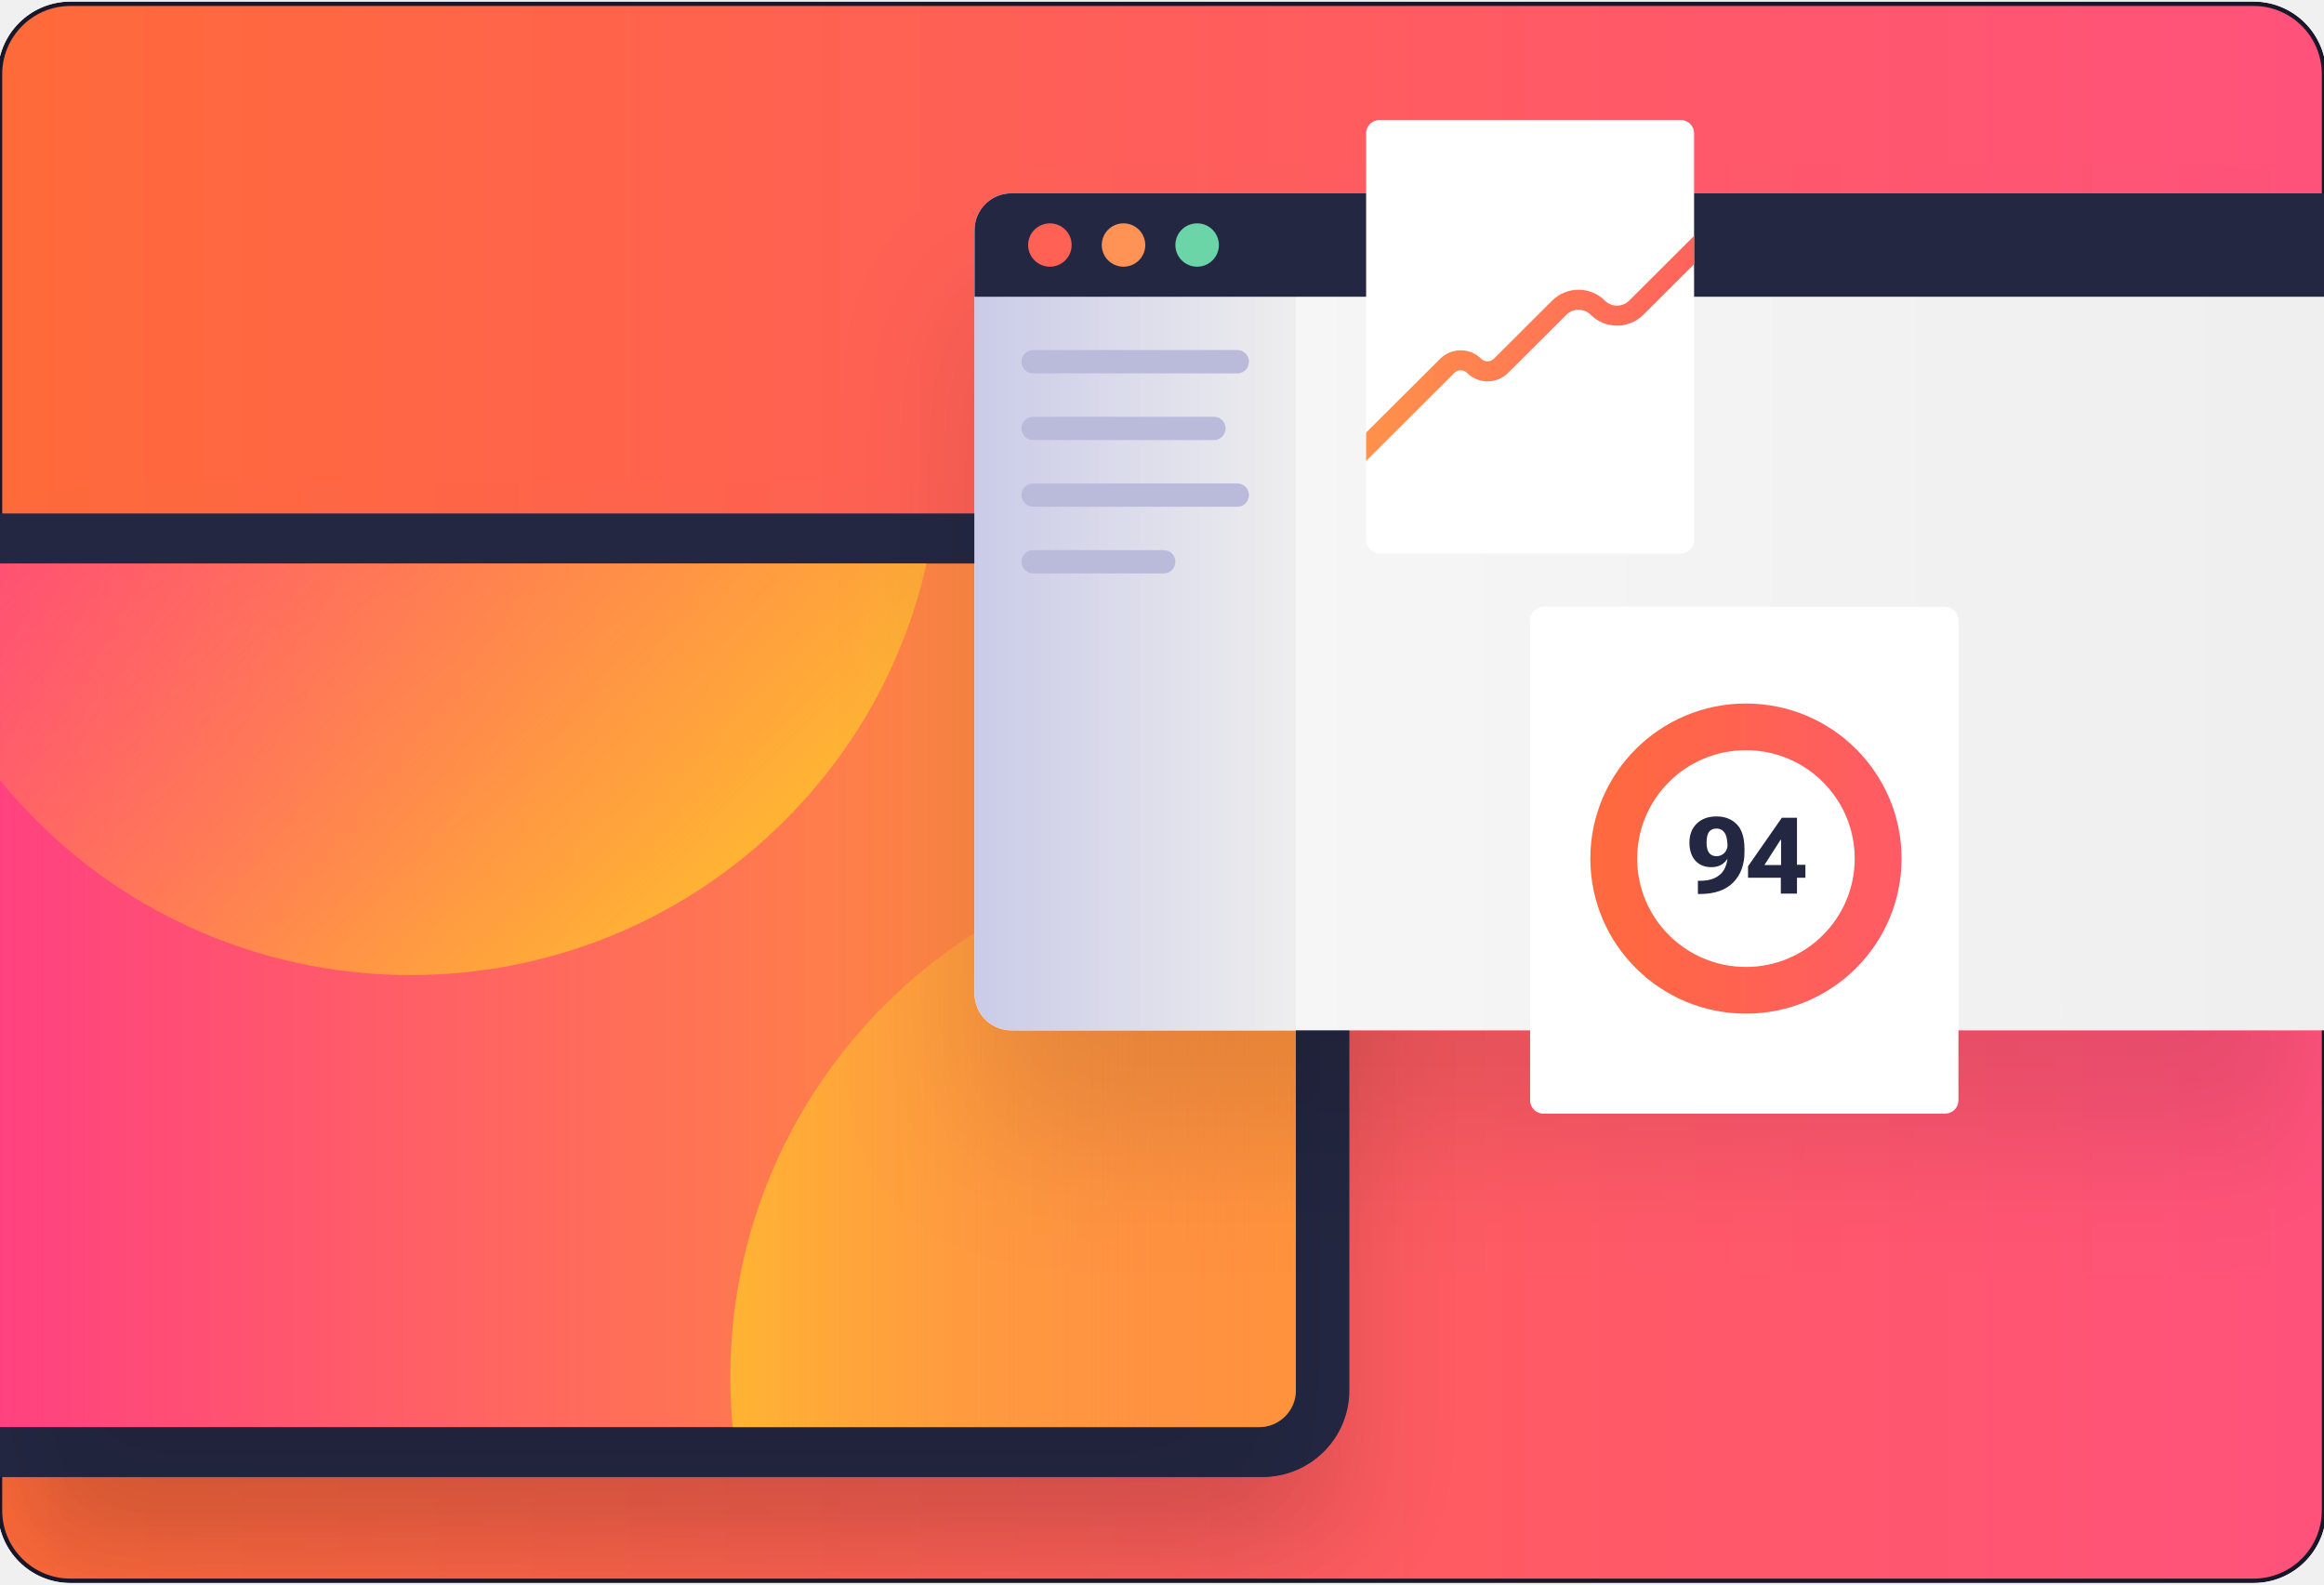
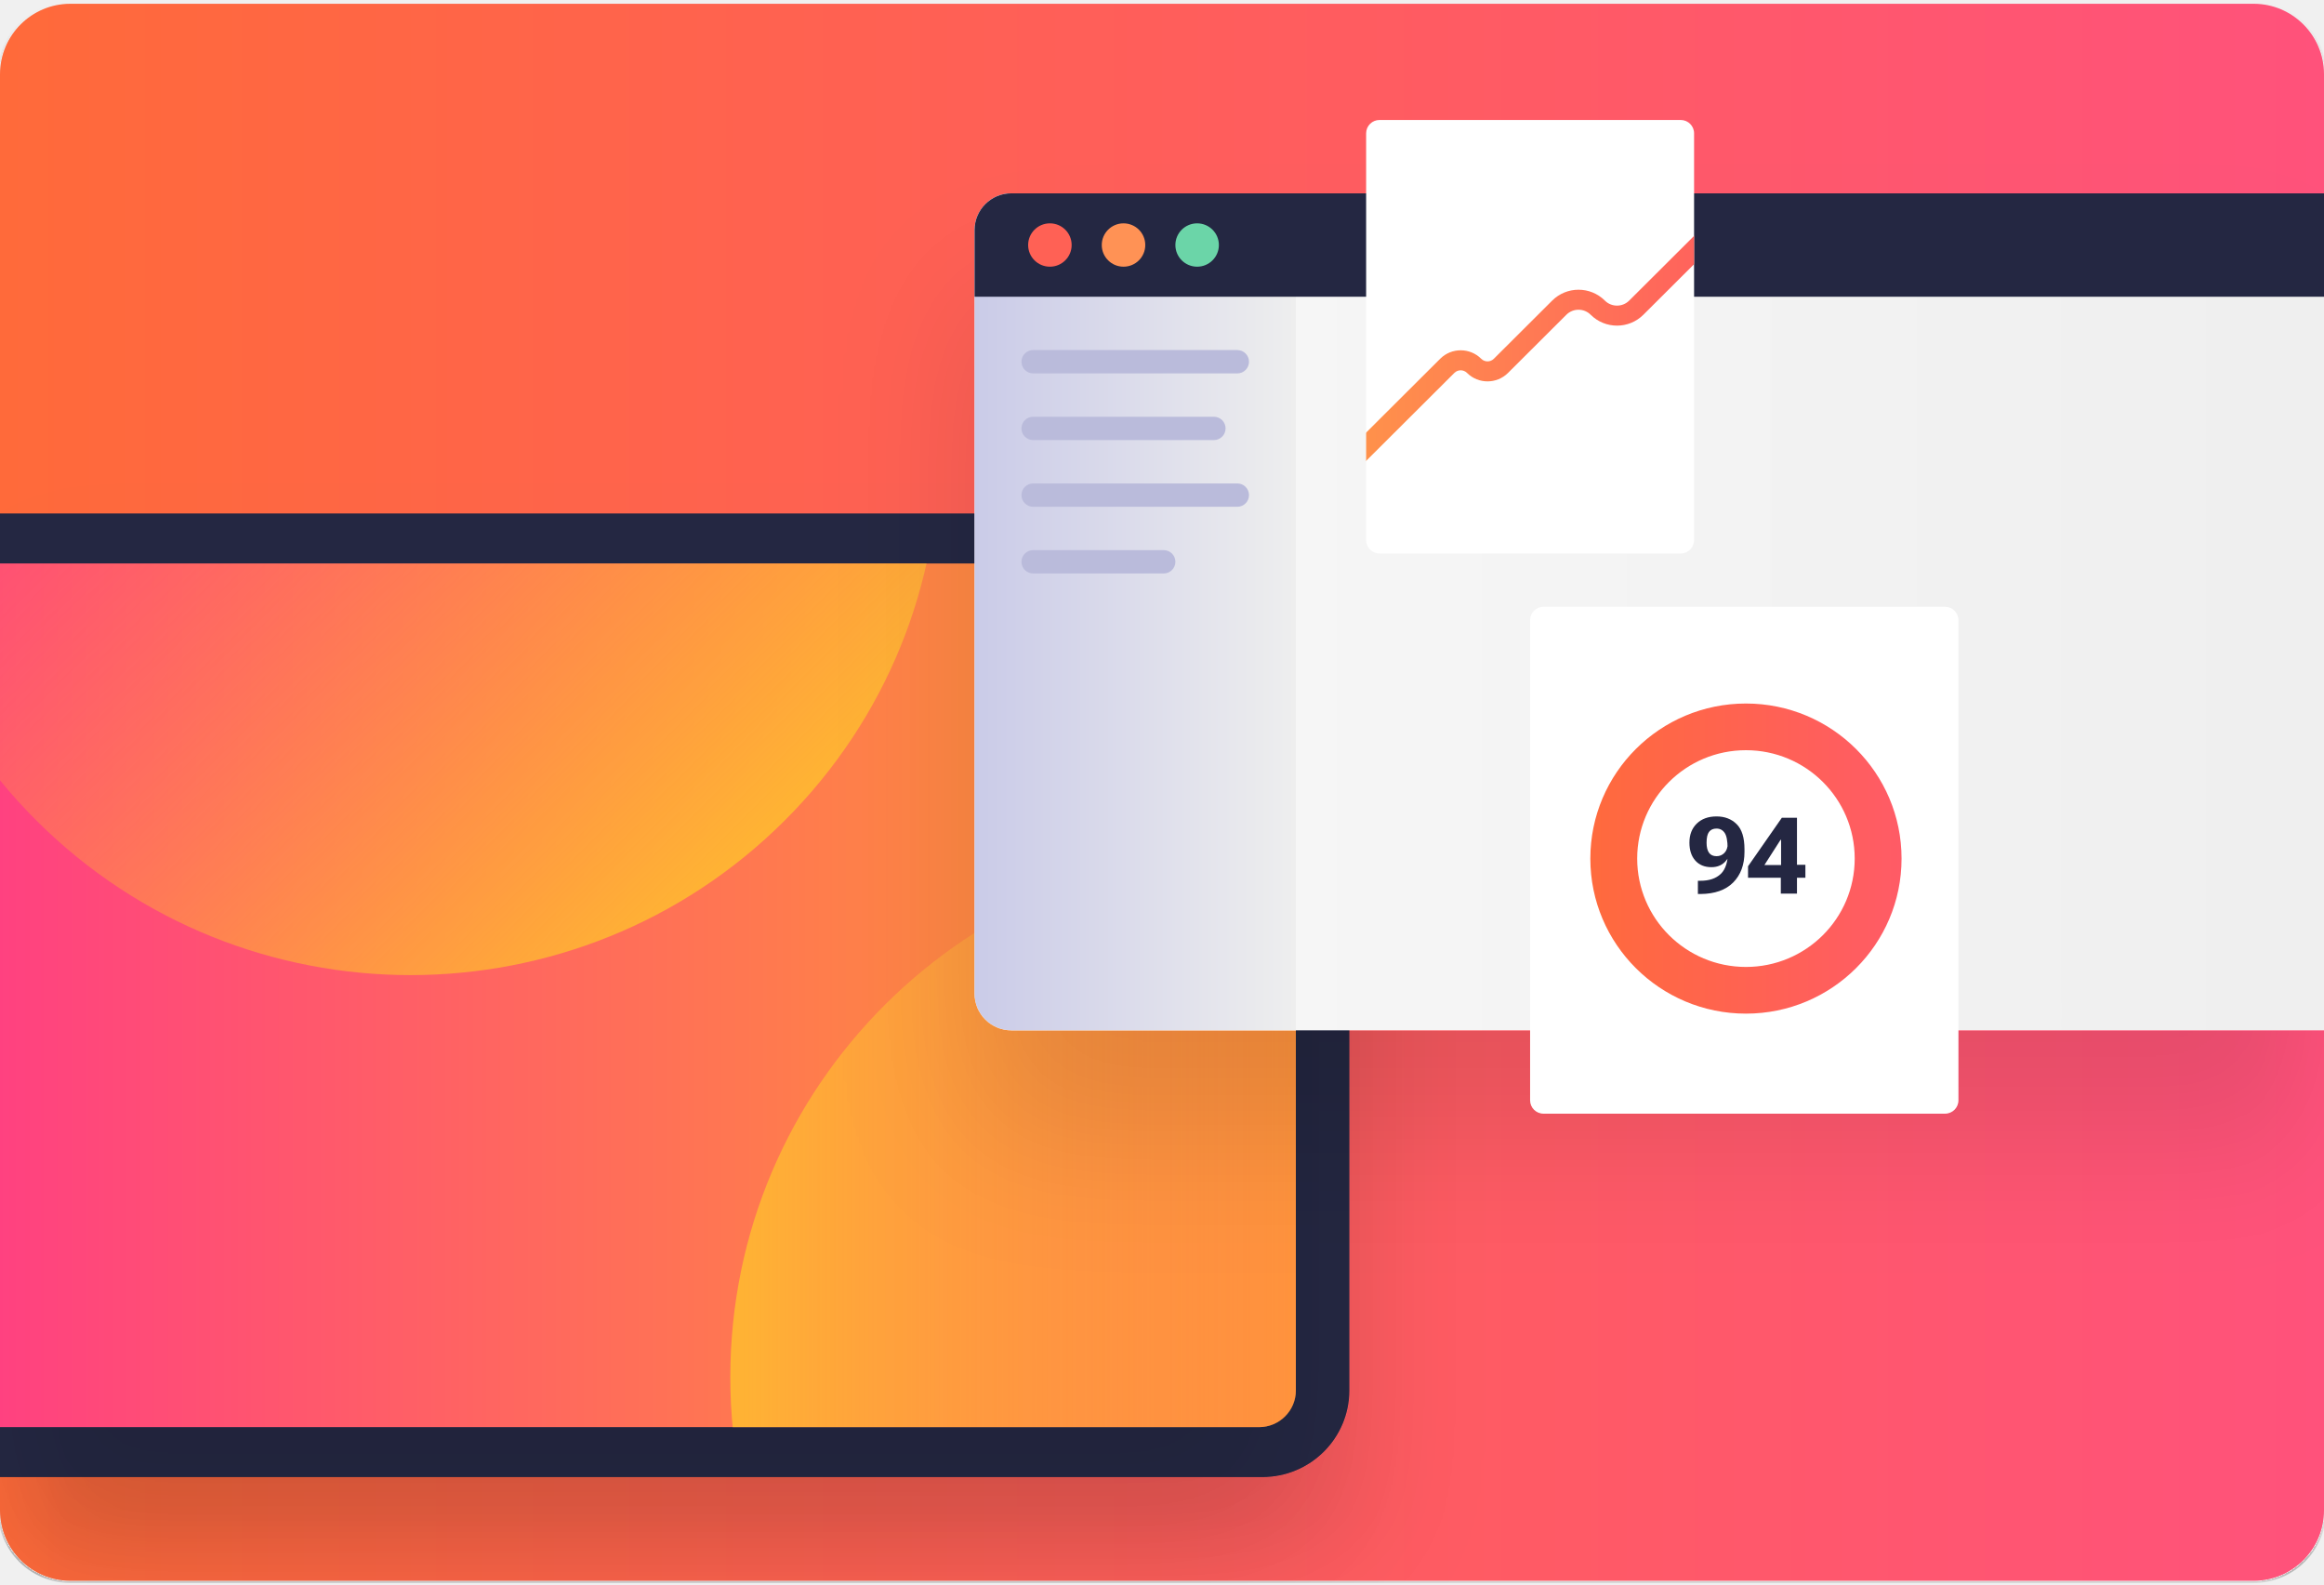
- <svg xmlns="http://www.w3.org/2000/svg" width="528" height="360" fill="none" viewBox="0 0 528 360">
-   <mask id="b" width="528" height="360" x="0" y="0" maskUnits="userSpaceOnUse" style="mask-type:alpha">
-     <rect width="528" height="358.286" y=".857" fill="url(#a)" rx="16" />
-     <rect width="528" height="358.286" y=".857" stroke="#19182B" rx="16" />
+ <svg xmlns="http://www.w3.org/2000/svg" width="528" height="360" viewBox="0 0 528 360" fill="none">
+   <mask id="mask0_2073_1759" style="mask-type:alpha" maskUnits="userSpaceOnUse" x="0" y="0" width="528" height="360">
+     <rect y="0.857" width="528" height="358.286" rx="16" fill="url(#paint0_linear_2073_1759)" />
+     <rect y="0.857" width="528" height="358.286" rx="16" stroke="#19182B" />
  </mask>
-   <g mask="url(#b)">
-     <rect width="528" height="358.286" y=".857" fill="url(#c)" rx="16" />
-     <rect width="528" height="358.286" y=".857" stroke="#19182B" rx="16" />
-     <g filter="url(#d)">
-       <path fill="#242742" d="M-22.629 136.348c0-10.879 8.85-19.697 19.768-19.697h289.669c10.918 0 19.768 8.818 19.768 19.697v179.544c0 10.878-8.85 19.697-19.768 19.697H-2.862c-10.917 0-19.767-8.819-19.767-19.697V136.348Z" />
+   <g mask="url(#mask0_2073_1759)">
+     <g filter="url(#filter0_d_2073_1759)">
+       <rect y="0.857" width="528" height="358.286" rx="16" fill="url(#paint1_linear_2073_1759)" />
    </g>
-     <g filter="url(#e)">
-       <path fill="url(#f)" d="M-10.465 136.348c0-4.603 3.745-8.334 8.363-8.334h288.149c4.619 0 8.364 3.731 8.364 8.334v179.544c0 4.603-3.745 8.334-8.364 8.334H-2.102c-4.618 0-8.363-3.731-8.363-8.334V136.348Z" />
+     <g filter="url(#filter1_d_2073_1759)">
+       <path d="M-22.629 136.348C-22.629 125.469 -13.779 116.651 -2.861 116.651H286.808C297.726 116.651 306.576 125.469 306.576 136.348V315.892C306.576 326.77 297.726 335.589 286.808 335.589H-2.861C-13.779 335.589 -22.629 326.77 -22.629 315.892V136.348Z" fill="#242742" />
    </g>
-     <mask id="h" width="306" height="197" x="-11" y="128" maskUnits="userSpaceOnUse" style="mask-type:alpha">
-       <path fill="url(#g)" d="M-10.465 136.348c0-4.603 3.745-8.334 8.363-8.334h288.149c4.619 0 8.364 3.731 8.364 8.334v179.544c0 4.603-3.745 8.334-8.364 8.334H-2.102c-4.618 0-8.363-3.731-8.363-8.334V136.348Z" />
+     <g filter="url(#filter2_d_2073_1759)">
+       <path d="M-10.465 136.348C-10.465 131.745 -6.72 128.014 -2.102 128.014H286.047C290.666 128.014 294.411 131.745 294.411 136.348V315.892C294.411 320.495 290.666 324.226 286.047 324.226H-2.102C-6.72 324.226 -10.465 320.495 -10.465 315.892V136.348Z" fill="url(#paint2_linear_2073_1759)" />
+     </g>
+     <mask id="mask1_2073_1759" style="mask-type:alpha" maskUnits="userSpaceOnUse" x="-11" y="128" width="306" height="197">
+       <path d="M-10.465 136.348C-10.465 131.745 -6.72 128.014 -2.102 128.014H286.047C290.666 128.014 294.411 131.745 294.411 136.348V315.892C294.411 320.495 290.666 324.226 286.047 324.226H-2.102C-6.72 324.226 -10.465 320.495 -10.465 315.892V136.348Z" fill="url(#paint3_linear_2073_1759)" />
    </mask>
-     <g mask="url(#h)">
-       <ellipse cx="286.048" cy="312.862" fill="url(#i)" rx="120.125" ry="119.696" />
-       <circle cx="119.911" cy="119.911" r="119.911" fill="url(#j)" transform="scale(-1.00179 -.99821) rotate(45 281.296 -248.19)" />
+     <g mask="url(#mask1_2073_1759)">
+       <ellipse cx="286.048" cy="312.862" rx="120.125" ry="119.696" fill="url(#paint4_linear_2073_1759)" />
+       <circle cx="119.911" cy="119.911" r="119.911" transform="matrix(-0.708371 -0.705841 0.708371 -0.705841 93.2731 271.113)" fill="url(#paint5_linear_2073_1759)" />
    </g>
-     <g filter="url(#k)">
-       <path fill="url(#l)" d="M221.423 52.257c0-4.602 3.744-8.333 8.363-8.333h312.479c4.618 0 8.363 3.73 8.363 8.333v173.484c0 4.602-3.745 8.333-8.363 8.333H229.786c-4.619 0-8.363-3.731-8.363-8.333V52.257Z" />
+     <g filter="url(#filter3_d_2073_1759)">
+       <path d="M221.423 52.257C221.423 47.655 225.167 43.924 229.786 43.924H542.265C546.883 43.924 550.628 47.655 550.628 52.257V225.741C550.628 230.343 546.883 234.074 542.265 234.074H229.786C225.167 234.074 221.423 230.343 221.423 225.741V52.257Z" fill="url(#paint6_linear_2073_1759)" />
    </g>
-     <path fill="url(#m)" d="M221.423 52.257c0-4.602 3.744-8.333 8.363-8.333h64.625v190.15h-64.625c-4.619 0-8.363-3.731-8.363-8.333V52.257Z" />
-     <path fill="#BABBDB" d="M232.068 82.181a2.656 2.656 0 0 1 2.661-2.651h46.378a2.657 2.657 0 0 1 2.661 2.651 2.657 2.657 0 0 1-2.661 2.652h-46.378a2.656 2.656 0 0 1-2.661-2.652ZM232.068 97.333a2.656 2.656 0 0 1 2.661-2.652h41.056a2.657 2.657 0 0 1 2.661 2.652 2.657 2.657 0 0 1-2.661 2.651h-41.056a2.656 2.656 0 0 1-2.661-2.651ZM232.068 112.484a2.656 2.656 0 0 1 2.661-2.651h46.378a2.656 2.656 0 0 1 2.661 2.651 2.657 2.657 0 0 1-2.661 2.652h-46.378a2.657 2.657 0 0 1-2.661-2.652ZM232.068 127.636a2.656 2.656 0 0 1 2.661-2.652h29.651a2.656 2.656 0 0 1 2.661 2.652 2.656 2.656 0 0 1-2.661 2.651h-29.651a2.656 2.656 0 0 1-2.661-2.651Z" />
-     <path fill="#242742" d="M221.423 52.257c0-4.602 3.744-8.333 8.363-8.333h312.479c4.618 0 8.363 3.73 8.363 8.333v15.152H221.423V52.257Z" />
-     <ellipse cx="238.53" cy="55.666" fill="#FF6155" rx="4.942" ry="4.924" />
-     <ellipse cx="255.257" cy="55.666" fill="#FF9255" rx="4.942" ry="4.924" />
-     <ellipse cx="271.982" cy="55.666" fill="#6BD5A8" rx="4.942" ry="4.924" />
-     <path fill="#fff" d="M310.377 30.288a3.036 3.036 0 0 1 3.041-3.03h68.426a3.036 3.036 0 0 1 3.042 3.03v92.423a3.037 3.037 0 0 1-3.042 3.031h-68.426a3.036 3.036 0 0 1-3.041-3.031V30.288Z" />
-     <mask id="n" width="75" height="99" x="310" y="27" maskUnits="userSpaceOnUse" style="mask-type:alpha">
-       <path fill="#fff" d="M310.377 30.288a3.036 3.036 0 0 1 3.041-3.03h68.426a3.036 3.036 0 0 1 3.042 3.03v92.423a3.037 3.037 0 0 1-3.042 3.031h-68.426a3.036 3.036 0 0 1-3.041-3.031V30.288Z" />
+     <path d="M221.423 52.257C221.423 47.655 225.167 43.924 229.786 43.924H294.411V234.074H229.786C225.167 234.074 221.423 230.343 221.423 225.741V52.257Z" fill="url(#paint7_linear_2073_1759)" />
+     <path d="M232.068 82.181C232.068 80.717 233.259 79.53 234.729 79.53H281.107C282.576 79.53 283.768 80.717 283.768 82.181C283.768 83.646 282.576 84.833 281.107 84.833H234.729C233.259 84.833 232.068 83.646 232.068 82.181Z" fill="#BABBDB" />
+     <path d="M232.068 97.333C232.068 95.868 233.259 94.681 234.729 94.681H275.785C277.254 94.681 278.446 95.868 278.446 97.333C278.446 98.797 277.254 99.984 275.785 99.984H234.729C233.259 99.984 232.068 98.797 232.068 97.333Z" fill="#BABBDB" />
+     <path d="M232.068 112.484C232.068 111.02 233.259 109.833 234.729 109.833H281.107C282.576 109.833 283.768 111.02 283.768 112.484C283.768 113.948 282.576 115.136 281.107 115.136H234.729C233.259 115.136 232.068 113.948 232.068 112.484Z" fill="#BABBDB" />
+     <path d="M232.068 127.636C232.068 126.171 233.259 124.984 234.729 124.984H264.38C265.85 124.984 267.041 126.171 267.041 127.636C267.041 129.1 265.85 130.287 264.38 130.287H234.729C233.259 130.287 232.068 129.1 232.068 127.636Z" fill="#BABBDB" />
+     <path d="M221.423 52.257C221.423 47.655 225.167 43.924 229.786 43.924H542.265C546.883 43.924 550.628 47.655 550.628 52.257V67.409H221.423V52.257Z" fill="#242742" />
+     <ellipse cx="238.53" cy="55.666" rx="4.942" ry="4.924" fill="#FF6155" />
+     <ellipse cx="255.257" cy="55.666" rx="4.942" ry="4.924" fill="#FF9255" />
+     <ellipse cx="271.982" cy="55.666" rx="4.942" ry="4.924" fill="#6BD5A8" />
+     <path d="M310.377 30.288C310.377 28.614 311.739 27.257 313.418 27.257H381.844C383.524 27.257 384.886 28.614 384.886 30.288V122.711C384.886 124.385 383.524 125.742 381.844 125.742H313.418C311.739 125.742 310.377 124.385 310.377 122.711V30.288Z" fill="white" />
+     <mask id="mask2_2073_1759" style="mask-type:alpha" maskUnits="userSpaceOnUse" x="310" y="27" width="75" height="99">
+       <path d="M310.377 30.288C310.377 28.614 311.739 27.257 313.418 27.257H381.844C383.524 27.257 384.886 28.614 384.886 30.288V122.711C384.886 124.385 383.524 125.742 381.844 125.742H313.418C311.739 125.742 310.377 124.385 310.377 122.711V30.288Z" fill="white" />
    </mask>
-     <g mask="url(#n)">
-       <path fill="url(#o)" fill-rule="evenodd" d="M392.58 49.134c.891.888.891 2.327.001 3.215l-19.216 19.159c-3.306 3.296-8.668 3.296-11.974 0a3.912 3.912 0 0 0-5.52 0l-13.253 13.214a6.607 6.607 0 0 1-9.323 0 2.033 2.033 0 0 0-2.869 0l-24.518 24.444a2.285 2.285 0 0 1-3.225.001 2.266 2.266 0 0 1-.001-3.214l24.517-24.445a6.607 6.607 0 0 1 9.323 0c.792.79 2.077.79 2.87 0l13.252-13.213c3.306-3.296 8.668-3.296 11.974 0a3.912 3.912 0 0 0 5.52 0l19.216-19.16a2.287 2.287 0 0 1 3.226 0Z" clip-rule="evenodd" />
+     <g mask="url(#mask2_2073_1759)">
+       <path fill-rule="evenodd" clip-rule="evenodd" d="M392.58 49.134C393.471 50.022 393.471 51.461 392.581 52.349L373.365 71.508C370.059 74.804 364.697 74.804 361.391 71.508C359.867 69.988 357.395 69.988 355.871 71.508L342.618 84.722C340.044 87.288 335.869 87.288 333.295 84.722C332.503 83.931 331.218 83.931 330.426 84.722L305.908 109.166C305.018 110.054 303.574 110.055 302.683 109.167C301.792 108.28 301.791 106.841 302.682 105.953L327.199 81.508C329.773 78.942 333.948 78.942 336.522 81.508C337.314 82.298 338.599 82.298 339.392 81.508L352.644 68.295C355.95 64.999 361.312 64.999 364.618 68.295C366.142 69.814 368.614 69.814 370.138 68.295L389.354 49.135C390.245 48.248 391.689 48.247 392.58 49.134Z" fill="url(#paint8_linear_2073_1759)" />
    </g>
-     <path fill="#fff" d="M347.63 140.893a3.036 3.036 0 0 1 3.042-3.03h91.234a3.035 3.035 0 0 1 3.041 3.03v109.09a3.036 3.036 0 0 1-3.041 3.031h-91.234a3.037 3.037 0 0 1-3.042-3.031v-109.09Z" />
-     <path fill="url(#p)" fill-rule="evenodd" d="M396.669 219.68c13.647 0 24.71-11.023 24.71-24.621 0-13.597-11.063-24.621-24.71-24.621-13.646 0-24.709 11.024-24.709 24.621 0 13.598 11.063 24.621 24.709 24.621Zm0 10.607c19.525 0 35.354-15.772 35.354-35.228 0-19.455-15.829-35.227-35.354-35.227s-35.353 15.772-35.353 35.227c0 19.456 15.828 35.228 35.353 35.228Z" clip-rule="evenodd" />
-     <path fill="#242742" d="M383.828 191.437c0 1.721.447 3.082 1.342 4.084.895.994 2.114 1.492 3.659 1.492 1.433 0 2.554-.509 3.362-1.527.815-1.018 1.223-2.289 1.223-3.812h-.891c0 .868-.241 1.559-.724 2.072-.483.512-1.085.769-1.806.769-.768 0-1.338-.257-1.711-.769-.372-.521-.558-1.283-.558-2.285 0-1.144.186-1.965.558-2.462.38-.505.943-.758 1.687-.758.8 0 1.422.328 1.865.983.444.655.666 1.827.666 3.515l.106.474c0 2.501-.55 4.277-1.651 5.327-1.101 1.049-2.657 1.57-4.668 1.562h-.535v3.007h.618c3.231-.032 5.698-.904 7.401-2.616 1.71-1.721 2.566-4.037 2.566-6.949v-.615c0-2.62-.59-4.514-1.77-5.682-1.18-1.176-2.705-1.764-4.574-1.764-1.877 0-3.374.541-4.49 1.622-1.117 1.081-1.675 2.525-1.675 4.332ZM404.593 203.014h3.671v-17.235h-3.434l-7.686 11.032v2.605h13.032v-2.948h-3.754l-.617.059h-4.942l3.67-5.729h.119v7.268l-.059.414v4.534Z" />
+     <path d="M347.63 140.893C347.63 139.219 348.992 137.863 350.672 137.863H441.906C443.586 137.863 444.947 139.219 444.947 140.893V249.983C444.947 251.657 443.586 253.014 441.906 253.014H350.672C348.992 253.014 347.63 251.657 347.63 249.983V140.893Z" fill="white" />
+     <path fill-rule="evenodd" clip-rule="evenodd" d="M396.669 219.68C410.316 219.68 421.379 208.657 421.379 195.059C421.379 181.462 410.316 170.438 396.669 170.438C383.023 170.438 371.96 181.462 371.96 195.059C371.96 208.657 383.023 219.68 396.669 219.68ZM396.669 230.287C416.194 230.287 432.023 214.515 432.023 195.059C432.023 175.604 416.194 159.832 396.669 159.832C377.144 159.832 361.316 175.604 361.316 195.059C361.316 214.515 377.144 230.287 396.669 230.287Z" fill="url(#paint9_linear_2073_1759)" />
+     <path d="M383.828 191.437C383.828 193.158 384.275 194.519 385.17 195.521C386.065 196.515 387.284 197.013 388.829 197.013C390.262 197.013 391.383 196.504 392.191 195.486C393.006 194.468 393.414 193.197 393.414 191.674H392.523C392.523 192.542 392.282 193.233 391.799 193.746C391.316 194.258 390.714 194.515 389.993 194.515C389.225 194.515 388.655 194.258 388.282 193.746C387.91 193.225 387.724 192.463 387.724 191.461C387.724 190.317 387.91 189.496 388.282 188.999C388.662 188.494 389.225 188.241 389.969 188.241C390.769 188.241 391.391 188.569 391.834 189.224C392.278 189.879 392.5 191.051 392.5 192.739L392.606 193.213C392.606 195.714 392.056 197.49 390.955 198.54C389.854 199.589 388.298 200.11 386.287 200.102H385.752V203.109H386.37C389.601 203.077 392.068 202.205 393.771 200.493C395.481 198.772 396.337 196.456 396.337 193.544V192.929C396.337 190.309 395.747 188.415 394.567 187.247C393.387 186.071 391.862 185.483 389.993 185.483C388.116 185.483 386.619 186.024 385.503 187.105C384.386 188.186 383.828 189.63 383.828 191.437Z" fill="#242742" />
+     <path d="M404.593 203.014H408.264V185.779H404.83L397.144 196.811V199.416H410.176V196.468H406.422L405.805 196.527H400.863L404.533 190.798H404.652V198.066L404.593 198.48V203.014Z" fill="#242742" />
  </g>
  <defs>
-     <linearGradient id="a" x1="528" x2="381.055" y1=".857" y2="476.793" gradientUnits="userSpaceOnUse">
+     <filter id="filter0_d_2073_1759" x="-4" y="0.857" width="536" height="366.286" filterUnits="userSpaceOnUse" color-interpolation-filters="sRGB">
+       <feFlood flood-opacity="0" result="BackgroundImageFix" />
+       <feColorMatrix in="SourceAlpha" type="matrix" values="0 0 0 0 0 0 0 0 0 0 0 0 0 0 0 0 0 0 127 0" result="hardAlpha" />
+       <feOffset dy="4" />
+       <feGaussianBlur stdDeviation="2" />
+       <feComposite in2="hardAlpha" operator="out" />
+       <feColorMatrix type="matrix" values="0 0 0 0 0 0 0 0 0 0 0 0 0 0 0 0 0 0 0.25 0" />
+       <feBlend mode="normal" in2="BackgroundImageFix" result="effect1_dropShadow_2073_1759" />
+       <feBlend mode="normal" in="SourceGraphic" in2="effect1_dropShadow_2073_1759" result="shape" />
+     </filter>
+     <filter id="filter1_d_2073_1759" x="-54.629" y="108.651" width="393.205" height="282.938" filterUnits="userSpaceOnUse" color-interpolation-filters="sRGB">
+       <feFlood flood-opacity="0" result="BackgroundImageFix" />
+       <feColorMatrix in="SourceAlpha" type="matrix" values="0 0 0 0 0 0 0 0 0 0 0 0 0 0 0 0 0 0 127 0" result="hardAlpha" />
+       <feOffset dy="24" />
+       <feGaussianBlur stdDeviation="16" />
+       <feComposite in2="hardAlpha" operator="out" />
+       <feColorMatrix type="matrix" values="0 0 0 0 0 0 0 0 0 0 0 0 0 0 0 0 0 0 0.1 0" />
+       <feBlend mode="normal" in2="BackgroundImageFix" result="effect1_dropShadow_2073_1759" />
+       <feBlend mode="normal" in="SourceGraphic" in2="effect1_dropShadow_2073_1759" result="shape" />
+     </filter>
+     <filter id="filter2_d_2073_1759" x="-42.465" y="120.014" width="368.875" height="260.211" filterUnits="userSpaceOnUse" color-interpolation-filters="sRGB">
+       <feFlood flood-opacity="0" result="BackgroundImageFix" />
+       <feColorMatrix in="SourceAlpha" type="matrix" values="0 0 0 0 0 0 0 0 0 0 0 0 0 0 0 0 0 0 127 0" result="hardAlpha" />
+       <feOffset dy="24" />
+       <feGaussianBlur stdDeviation="16" />
+       <feComposite in2="hardAlpha" operator="out" />
+       <feColorMatrix type="matrix" values="0 0 0 0 0 0 0 0 0 0 0 0 0 0 0 0 0 0 0.1 0" />
+       <feBlend mode="normal" in2="BackgroundImageFix" result="effect1_dropShadow_2073_1759" />
+       <feBlend mode="normal" in="SourceGraphic" in2="effect1_dropShadow_2073_1759" result="shape" />
+     </filter>
+     <filter id="filter3_d_2073_1759" x="189.423" y="35.924" width="393.205" height="254.151" filterUnits="userSpaceOnUse" color-interpolation-filters="sRGB">
+       <feFlood flood-opacity="0" result="BackgroundImageFix" />
+       <feColorMatrix in="SourceAlpha" type="matrix" values="0 0 0 0 0 0 0 0 0 0 0 0 0 0 0 0 0 0 127 0" result="hardAlpha" />
+       <feOffset dy="24" />
+       <feGaussianBlur stdDeviation="16" />
+       <feComposite in2="hardAlpha" operator="out" />
+       <feColorMatrix type="matrix" values="0 0 0 0 0 0 0 0 0 0 0 0 0 0 0 0 0 0 0.1 0" />
+       <feBlend mode="normal" in2="BackgroundImageFix" result="effect1_dropShadow_2073_1759" />
+       <feBlend mode="normal" in="SourceGraphic" in2="effect1_dropShadow_2073_1759" result="shape" />
+     </filter>
+     <linearGradient id="paint0_linear_2073_1759" x1="528" y1="0.857" x2="381.055" y2="476.793" gradientUnits="userSpaceOnUse">
      <stop stop-color="#FF6A3A" />
      <stop offset="1" stop-color="#FF527B" />
    </linearGradient>
-     <linearGradient id="c" x1="0" x2="528" y1="180" y2="180" gradientUnits="userSpaceOnUse">
+     <linearGradient id="paint1_linear_2073_1759" x1="0" y1="180" x2="528" y2="180" gradientUnits="userSpaceOnUse">
      <stop stop-color="#FF6A3A" />
      <stop offset="1" stop-color="#FF527B" />
    </linearGradient>
-     <linearGradient id="f" x1="-10.465" x2="294.411" y1="226.12" y2="226.12" gradientUnits="userSpaceOnUse">
+     <linearGradient id="paint2_linear_2073_1759" x1="-10.465" y1="226.12" x2="294.411" y2="226.12" gradientUnits="userSpaceOnUse">
      <stop stop-color="#FF3E83" />
      <stop offset="1" stop-color="#FF9F2E" />
    </linearGradient>
-     <linearGradient id="g" x1="57.581" x2="291.043" y1="124.984" y2="325.051" gradientUnits="userSpaceOnUse">
+     <linearGradient id="paint3_linear_2073_1759" x1="57.581" y1="124.984" x2="291.043" y2="325.051" gradientUnits="userSpaceOnUse">
      <stop stop-color="#FF3E83" />
      <stop offset="1" stop-color="#FF9F2E" />
    </linearGradient>
-     <linearGradient id="i" x1="165.922" x2="406.173" y1="312.862" y2="312.862" gradientUnits="userSpaceOnUse">
+     <linearGradient id="paint4_linear_2073_1759" x1="165.922" y1="312.862" x2="406.173" y2="312.862" gradientUnits="userSpaceOnUse">
      <stop stop-color="#FFB433" />
      <stop offset="1" stop-color="#FF5B64" stop-opacity="0" />
    </linearGradient>
-     <linearGradient id="j" x1="0" x2="239.822" y1="119.911" y2="119.911" gradientUnits="userSpaceOnUse">
+     <linearGradient id="paint5_linear_2073_1759" x1="0" y1="119.911" x2="239.822" y2="119.911" gradientUnits="userSpaceOnUse">
      <stop stop-color="#FFB433" />
      <stop offset="1" stop-color="#FF5B64" stop-opacity="0" />
    </linearGradient>
-     <linearGradient id="l" x1="221.423" x2="550.628" y1="138.999" y2="138.999" gradientUnits="userSpaceOnUse">
+     <linearGradient id="paint6_linear_2073_1759" x1="221.423" y1="138.999" x2="550.628" y2="138.999" gradientUnits="userSpaceOnUse">
      <stop stop-color="#F8F8F8" />
-       <stop offset="1" stop-color="#EEE" />
+       <stop offset="1" stop-color="#EEEEEE" />
    </linearGradient>
-     <linearGradient id="m" x1="221.423" x2="294.411" y1="138.999" y2="138.999" gradientUnits="userSpaceOnUse">
+     <linearGradient id="paint7_linear_2073_1759" x1="221.423" y1="138.999" x2="294.411" y2="138.999" gradientUnits="userSpaceOnUse">
      <stop stop-color="#CACBE8" />
-       <stop offset="1" stop-color="#EEE" />
+       <stop offset="1" stop-color="#EEEEEE" />
    </linearGradient>
-     <linearGradient id="o" x1="302.014" x2="393.249" y1="79.151" y2="79.151" gradientUnits="userSpaceOnUse">
+     <linearGradient id="paint8_linear_2073_1759" x1="302.014" y1="79.151" x2="393.249" y2="79.151" gradientUnits="userSpaceOnUse">
      <stop stop-color="#FF9649" />
      <stop offset="1" stop-color="#FF5E5E" />
    </linearGradient>
-     <linearGradient id="p" x1="361.316" x2="432.023" y1="195.059" y2="195.059" gradientUnits="userSpaceOnUse">
+     <linearGradient id="paint9_linear_2073_1759" x1="361.316" y1="195.059" x2="432.023" y2="195.059" gradientUnits="userSpaceOnUse">
      <stop stop-color="#FF6A3D" />
      <stop offset="1" stop-color="#FF5B66" />
    </linearGradient>
-     <filter id="d" width="393.205" height="282.938" x="-54.629" y="108.651" color-interpolation-filters="sRGB" filterUnits="userSpaceOnUse">
-       <feFlood flood-opacity="0" result="BackgroundImageFix" />
-       <feColorMatrix in="SourceAlpha" result="hardAlpha" values="0 0 0 0 0 0 0 0 0 0 0 0 0 0 0 0 0 0 127 0" />
-       <feOffset dy="24" />
-       <feGaussianBlur stdDeviation="16" />
-       <feComposite in2="hardAlpha" operator="out" />
-       <feColorMatrix values="0 0 0 0 0 0 0 0 0 0 0 0 0 0 0 0 0 0 0.1 0" />
-       <feBlend in2="BackgroundImageFix" result="effect1_dropShadow_2073_1759" />
-       <feBlend in="SourceGraphic" in2="effect1_dropShadow_2073_1759" result="shape" />
-     </filter>
-     <filter id="e" width="368.875" height="260.211" x="-42.465" y="120.014" color-interpolation-filters="sRGB" filterUnits="userSpaceOnUse">
-       <feFlood flood-opacity="0" result="BackgroundImageFix" />
-       <feColorMatrix in="SourceAlpha" result="hardAlpha" values="0 0 0 0 0 0 0 0 0 0 0 0 0 0 0 0 0 0 127 0" />
-       <feOffset dy="24" />
-       <feGaussianBlur stdDeviation="16" />
-       <feComposite in2="hardAlpha" operator="out" />
-       <feColorMatrix values="0 0 0 0 0 0 0 0 0 0 0 0 0 0 0 0 0 0 0.1 0" />
-       <feBlend in2="BackgroundImageFix" result="effect1_dropShadow_2073_1759" />
-       <feBlend in="SourceGraphic" in2="effect1_dropShadow_2073_1759" result="shape" />
-     </filter>
-     <filter id="k" width="393.205" height="254.151" x="189.423" y="35.924" color-interpolation-filters="sRGB" filterUnits="userSpaceOnUse">
-       <feFlood flood-opacity="0" result="BackgroundImageFix" />
-       <feColorMatrix in="SourceAlpha" result="hardAlpha" values="0 0 0 0 0 0 0 0 0 0 0 0 0 0 0 0 0 0 127 0" />
-       <feOffset dy="24" />
-       <feGaussianBlur stdDeviation="16" />
-       <feComposite in2="hardAlpha" operator="out" />
-       <feColorMatrix values="0 0 0 0 0 0 0 0 0 0 0 0 0 0 0 0 0 0 0.1 0" />
-       <feBlend in2="BackgroundImageFix" result="effect1_dropShadow_2073_1759" />
-       <feBlend in="SourceGraphic" in2="effect1_dropShadow_2073_1759" result="shape" />
-     </filter>
  </defs>
</svg>
